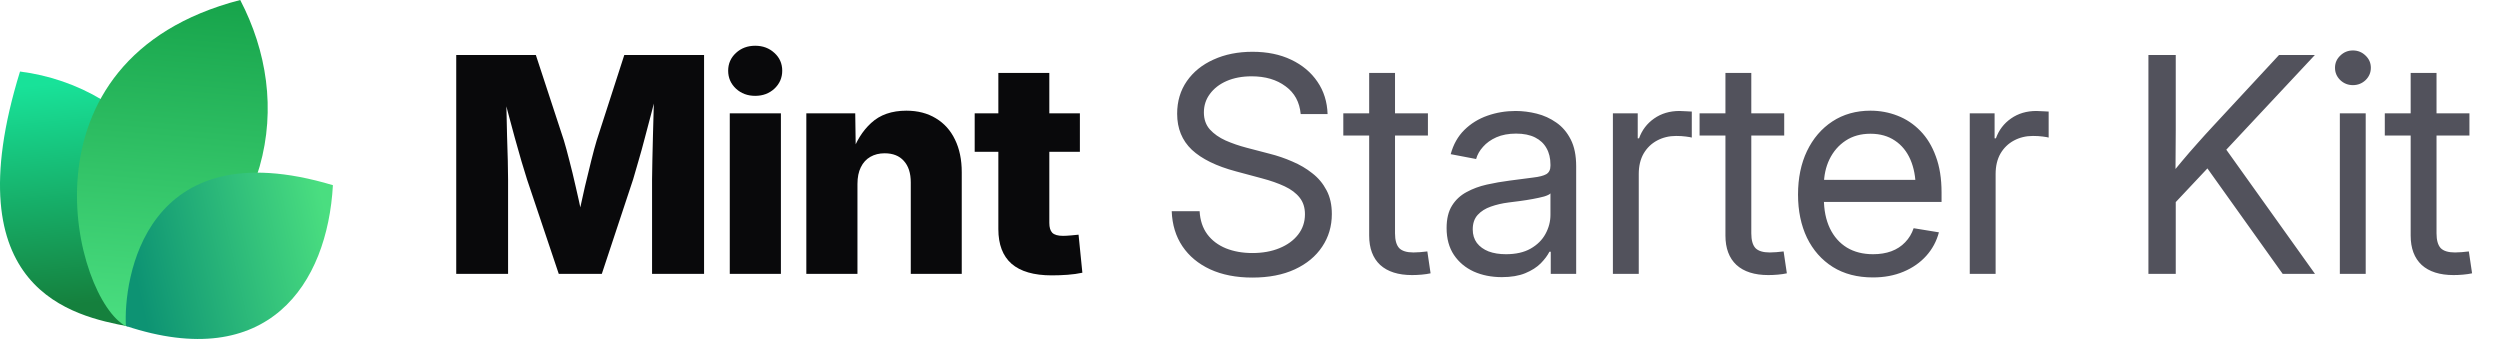
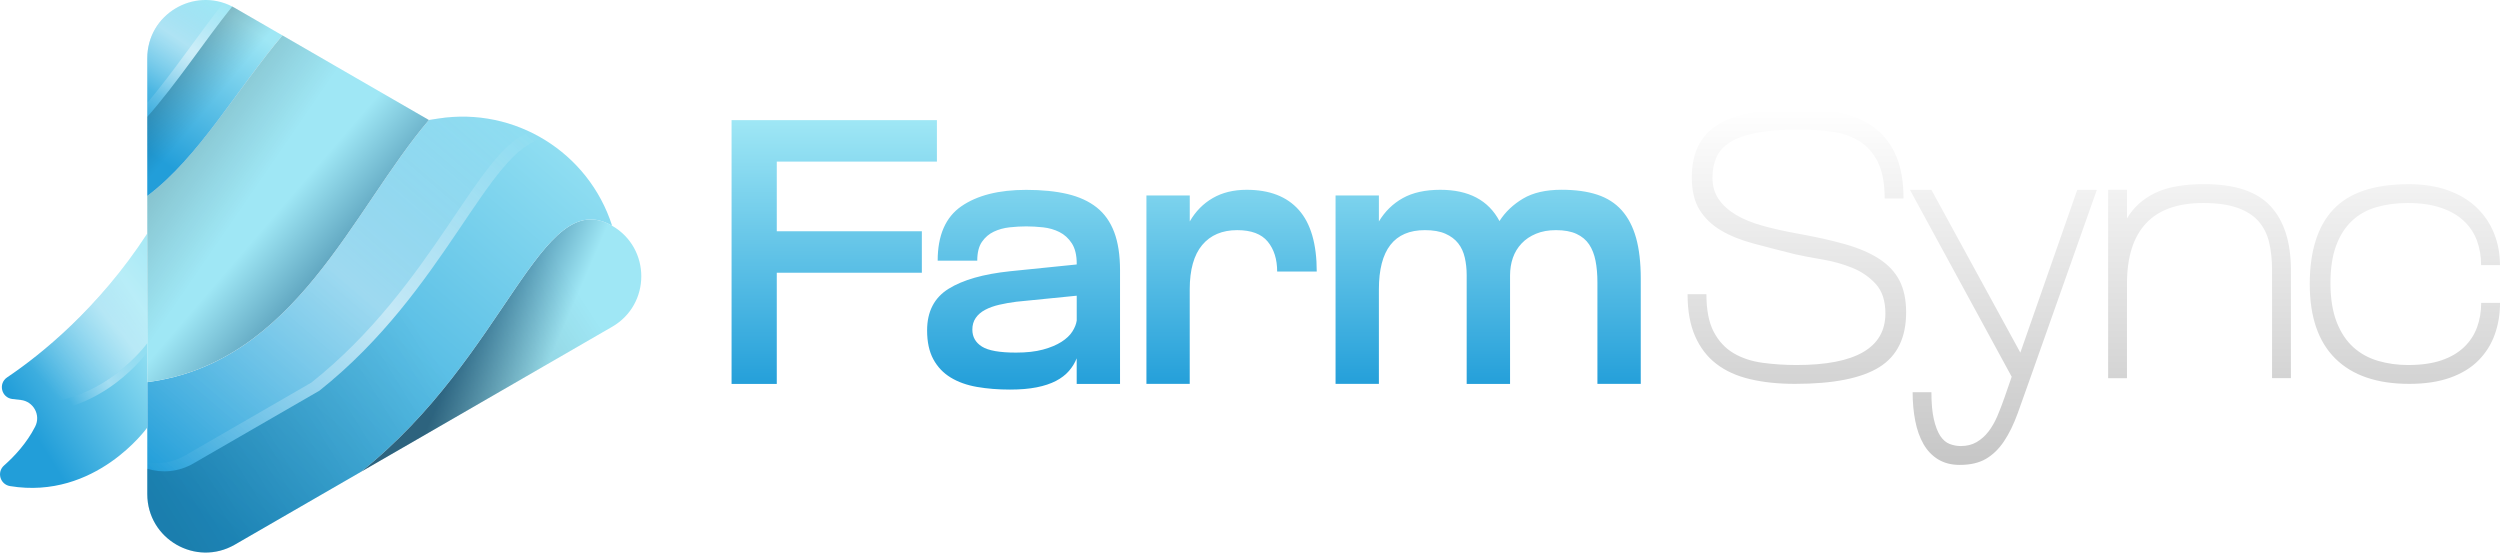
- <svg xmlns="http://www.w3.org/2000/svg" width="177" height="24" viewBox="0 0 177 24" fill="none">
-   <path d="M9.061 23.108C5.268 22.377 -3.391 20.627 1.417 5.064C9.634 6.099 16.973 14.064 9.061 23.108Z" fill="url(#paint0_linear_17557_2020)" />
-   <path d="M8.919 23.094C5.276 21.222 0.784 4.209 17.007 0C20.757 7.193 19.621 16.545 8.919 23.094Z" fill="url(#paint1_linear_17557_2020)" />
-   <path d="M8.914 23.079C8.735 19.882 10.159 9.085 23.57 13.111C23.181 20.123 18.984 26.418 8.914 23.079Z" fill="url(#paint2_linear_17557_2020)" />
-   <path d="M32.301 19.392V3.894H37.938L39.925 9.948C40.036 10.315 40.164 10.787 40.31 11.362C40.462 11.938 40.611 12.552 40.757 13.204C40.91 13.855 41.048 14.483 41.173 15.086C41.305 15.682 41.412 16.192 41.495 16.615H40.695C40.771 16.192 40.871 15.682 40.996 15.086C41.128 14.49 41.267 13.866 41.412 13.214C41.565 12.562 41.714 11.948 41.86 11.373C42.005 10.79 42.133 10.315 42.244 9.948L44.2 3.894H49.848V19.392H46.166V12.704C46.166 12.357 46.173 11.917 46.187 11.383C46.2 10.849 46.214 10.27 46.228 9.646C46.249 9.022 46.266 8.391 46.28 7.753C46.301 7.115 46.311 6.519 46.311 5.964H46.623C46.485 6.561 46.332 7.181 46.166 7.826C45.999 8.471 45.833 9.102 45.666 9.719C45.507 10.336 45.351 10.901 45.198 11.414C45.053 11.928 44.928 12.357 44.824 12.704L42.608 19.392H39.561L37.314 12.704C37.203 12.357 37.072 11.928 36.919 11.414C36.773 10.901 36.614 10.34 36.441 9.729C36.274 9.112 36.104 8.481 35.931 7.836C35.764 7.192 35.608 6.567 35.463 5.964H35.827C35.834 6.512 35.844 7.105 35.858 7.743C35.872 8.374 35.886 9.005 35.9 9.636C35.92 10.26 35.938 10.839 35.952 11.373C35.965 11.907 35.972 12.351 35.972 12.704V19.392H32.301ZM51.668 19.392V8.024H55.288V19.392H51.668ZM53.468 6.786C52.927 6.786 52.473 6.616 52.105 6.276C51.738 5.93 51.554 5.507 51.554 5.007C51.554 4.508 51.738 4.088 52.105 3.749C52.473 3.409 52.927 3.239 53.468 3.239C54.009 3.239 54.463 3.409 54.83 3.749C55.198 4.082 55.382 4.501 55.382 5.007C55.382 5.507 55.198 5.93 54.83 6.276C54.463 6.616 54.009 6.786 53.468 6.786ZM60.708 13.027V19.392H57.088V8.024H60.551L60.593 10.967H60.281C60.593 10.024 61.061 9.268 61.685 8.7C62.309 8.124 63.138 7.836 64.171 7.836C64.975 7.836 65.672 8.017 66.262 8.377C66.851 8.731 67.302 9.234 67.614 9.885C67.933 10.537 68.092 11.307 68.092 12.194V19.392H64.483V12.912C64.483 12.26 64.32 11.754 63.994 11.394C63.675 11.033 63.221 10.853 62.632 10.853C62.25 10.853 61.914 10.936 61.623 11.102C61.332 11.269 61.106 11.515 60.947 11.841C60.787 12.16 60.708 12.555 60.708 13.027ZM76.456 8.024V10.749H69.008V8.024H76.456ZM70.683 5.163H74.292V15.783C74.292 16.102 74.361 16.334 74.5 16.48C74.646 16.625 74.899 16.698 75.259 16.698C75.405 16.698 75.596 16.688 75.831 16.667C76.074 16.646 76.251 16.629 76.362 16.615L76.632 19.309C76.313 19.378 75.963 19.427 75.582 19.455C75.207 19.482 74.836 19.496 74.469 19.496C73.2 19.496 72.25 19.222 71.619 18.674C70.995 18.127 70.683 17.308 70.683 16.22V5.163Z" fill="#09090B" />
-   <path d="M88.667 19.652C87.523 19.652 86.528 19.458 85.682 19.07C84.843 18.681 84.188 18.137 83.716 17.437C83.245 16.736 82.992 15.908 82.957 14.951H84.933C84.968 15.596 85.148 16.14 85.474 16.584C85.8 17.021 86.24 17.354 86.795 17.582C87.35 17.804 87.974 17.915 88.667 17.915C89.388 17.915 90.026 17.801 90.581 17.572C91.143 17.343 91.583 17.024 91.902 16.615C92.228 16.199 92.391 15.717 92.391 15.169C92.391 14.698 92.266 14.306 92.017 13.994C91.767 13.675 91.413 13.408 90.956 13.193C90.498 12.978 89.954 12.787 89.323 12.621L87.502 12.132C86.123 11.765 85.082 11.255 84.382 10.603C83.689 9.944 83.342 9.095 83.342 8.055C83.342 7.174 83.571 6.404 84.028 5.746C84.486 5.087 85.117 4.577 85.921 4.217C86.726 3.849 87.645 3.666 88.678 3.666C89.718 3.666 90.63 3.853 91.413 4.227C92.204 4.602 92.824 5.122 93.275 5.787C93.726 6.446 93.965 7.209 93.993 8.076H92.089C92.013 7.23 91.656 6.574 91.018 6.11C90.387 5.638 89.586 5.403 88.615 5.403C87.95 5.403 87.36 5.513 86.847 5.735C86.341 5.957 85.946 6.262 85.661 6.651C85.377 7.032 85.235 7.469 85.235 7.961C85.235 8.447 85.377 8.849 85.661 9.168C85.946 9.48 86.317 9.74 86.774 9.948C87.232 10.149 87.724 10.319 88.251 10.457L89.884 10.884C90.439 11.023 90.977 11.206 91.496 11.435C92.023 11.657 92.495 11.934 92.911 12.267C93.334 12.593 93.67 12.995 93.92 13.474C94.17 13.945 94.294 14.504 94.294 15.149C94.294 16.015 94.066 16.788 93.608 17.468C93.157 18.148 92.512 18.681 91.673 19.07C90.834 19.458 89.832 19.652 88.667 19.652ZM101.097 8.024V9.594H95.106V8.024H101.097ZM96.937 5.163H98.767V16.521C98.767 17 98.865 17.347 99.059 17.562C99.26 17.77 99.6 17.874 100.078 17.874C100.21 17.874 100.366 17.867 100.546 17.853C100.733 17.832 100.903 17.815 101.056 17.801L101.285 19.351C101.097 19.392 100.886 19.423 100.65 19.444C100.414 19.465 100.189 19.475 99.974 19.475C98.996 19.475 98.244 19.236 97.717 18.758C97.197 18.272 96.937 17.579 96.937 16.677V5.163ZM106.33 19.621C105.595 19.621 104.932 19.489 104.343 19.226C103.754 18.955 103.285 18.564 102.939 18.05C102.592 17.53 102.419 16.896 102.419 16.147C102.419 15.495 102.547 14.965 102.804 14.556C103.06 14.146 103.403 13.828 103.833 13.599C104.263 13.363 104.742 13.186 105.269 13.068C105.796 12.95 106.333 12.857 106.881 12.787C107.574 12.69 108.132 12.617 108.555 12.569C108.978 12.52 109.287 12.441 109.481 12.33C109.675 12.212 109.772 12.014 109.772 11.737V11.654C109.772 11.203 109.679 10.815 109.492 10.489C109.311 10.163 109.041 9.91 108.68 9.729C108.32 9.549 107.872 9.459 107.338 9.459C106.805 9.459 106.34 9.546 105.945 9.719C105.556 9.892 105.241 10.118 104.998 10.395C104.755 10.665 104.593 10.953 104.509 11.258L102.71 10.915C102.897 10.222 103.22 9.65 103.677 9.199C104.135 8.748 104.679 8.412 105.31 8.19C105.941 7.968 106.607 7.857 107.307 7.857C107.8 7.857 108.295 7.92 108.795 8.044C109.301 8.169 109.765 8.381 110.188 8.679C110.611 8.97 110.951 9.369 111.208 9.875C111.464 10.374 111.593 11.005 111.593 11.768V19.392H109.793V17.822H109.7C109.568 18.085 109.363 18.359 109.086 18.643C108.809 18.921 108.444 19.153 107.994 19.34C107.543 19.527 106.988 19.621 106.33 19.621ZM106.621 17.998C107.321 17.998 107.904 17.867 108.368 17.603C108.84 17.333 109.19 16.986 109.419 16.563C109.654 16.133 109.772 15.682 109.772 15.211V13.692C109.703 13.769 109.554 13.841 109.325 13.911C109.096 13.973 108.829 14.032 108.524 14.088C108.226 14.143 107.921 14.192 107.609 14.233C107.304 14.275 107.033 14.309 106.798 14.337C106.354 14.393 105.938 14.49 105.549 14.628C105.168 14.76 104.86 14.954 104.624 15.211C104.388 15.467 104.27 15.811 104.27 16.241C104.27 16.615 104.367 16.934 104.561 17.198C104.762 17.461 105.04 17.662 105.393 17.801C105.747 17.933 106.156 17.998 106.621 17.998ZM114.193 19.392V8.024H115.951V9.792H116.045C116.253 9.209 116.61 8.741 117.116 8.388C117.622 8.034 118.219 7.857 118.905 7.857C119.058 7.857 119.217 7.864 119.384 7.878C119.55 7.885 119.682 7.892 119.779 7.899V9.74C119.716 9.719 119.578 9.695 119.363 9.667C119.155 9.639 118.922 9.625 118.666 9.625C118.174 9.625 117.726 9.733 117.324 9.948C116.922 10.163 116.603 10.471 116.367 10.874C116.138 11.276 116.024 11.758 116.024 12.319V19.392H114.193ZM126.322 8.024V9.594H120.33V8.024H126.322ZM122.161 5.163H123.992V16.521C123.992 17 124.089 17.347 124.283 17.562C124.484 17.77 124.824 17.874 125.302 17.874C125.434 17.874 125.59 17.867 125.77 17.853C125.958 17.832 126.127 17.815 126.28 17.801L126.509 19.351C126.322 19.392 126.11 19.423 125.874 19.444C125.639 19.465 125.413 19.475 125.198 19.475C124.221 19.475 123.468 19.236 122.941 18.758C122.421 18.272 122.161 17.579 122.161 16.677V5.163ZM132.604 19.642C131.502 19.642 130.555 19.396 129.765 18.903C128.974 18.404 128.364 17.714 127.934 16.834C127.511 15.946 127.3 14.927 127.3 13.775C127.3 12.611 127.511 11.584 127.934 10.697C128.364 9.802 128.964 9.102 129.734 8.596C130.51 8.089 131.408 7.836 132.428 7.836C133.1 7.836 133.738 7.954 134.341 8.19C134.952 8.426 135.489 8.783 135.954 9.261C136.425 9.74 136.793 10.343 137.056 11.071C137.327 11.792 137.462 12.645 137.462 13.63V14.296H128.433V12.735H136.463L135.631 13.297C135.631 12.541 135.506 11.876 135.257 11.3C135.007 10.725 134.643 10.277 134.165 9.958C133.686 9.632 133.107 9.469 132.428 9.469C131.748 9.469 131.162 9.632 130.67 9.958C130.177 10.284 129.796 10.725 129.526 11.279C129.262 11.827 129.13 12.441 129.13 13.12V14.046C129.13 14.864 129.273 15.572 129.557 16.168C129.841 16.757 130.243 17.211 130.763 17.53C131.283 17.842 131.901 17.998 132.615 17.998C133.093 17.998 133.523 17.929 133.905 17.79C134.293 17.645 134.619 17.433 134.882 17.156C135.153 16.879 135.354 16.546 135.486 16.157L137.275 16.449C137.108 17.08 136.81 17.634 136.38 18.113C135.95 18.591 135.413 18.966 134.768 19.236C134.123 19.507 133.402 19.642 132.604 19.642ZM139.459 19.392V8.024H141.217V9.792H141.311C141.519 9.209 141.876 8.741 142.382 8.388C142.888 8.034 143.485 7.857 144.171 7.857C144.324 7.857 144.483 7.864 144.649 7.878C144.816 7.885 144.948 7.892 145.045 7.899V9.74C144.982 9.719 144.844 9.695 144.629 9.667C144.421 9.639 144.188 9.625 143.932 9.625C143.439 9.625 142.992 9.733 142.59 9.948C142.188 10.163 141.869 10.471 141.633 10.874C141.404 11.276 141.29 11.758 141.29 12.319V19.392H139.459ZM153.429 14.961V12.715C153.783 12.257 154.136 11.82 154.49 11.404C154.844 10.981 155.204 10.565 155.572 10.156C155.939 9.74 156.314 9.327 156.695 8.918L161.355 3.894H163.893L157.277 10.967H157.184L153.429 14.961ZM152.108 19.392V3.894H154.043V9.241L154.022 12.559L154.043 13.505V19.392H152.108ZM161.615 19.392L155.967 11.477L157.173 9.969L163.903 19.392H161.615ZM165.661 19.392V8.024H167.492V19.392H165.661ZM166.587 6.027C166.24 6.027 165.942 5.909 165.692 5.673C165.443 5.43 165.318 5.139 165.318 4.799C165.318 4.459 165.443 4.172 165.692 3.936C165.942 3.693 166.24 3.572 166.587 3.572C166.934 3.572 167.232 3.693 167.482 3.936C167.731 4.172 167.856 4.459 167.856 4.799C167.856 5.139 167.731 5.43 167.482 5.673C167.232 5.909 166.934 6.027 166.587 6.027ZM174.836 8.024V9.594H168.844V8.024H174.836ZM170.675 5.163H172.506V16.521C172.506 17 172.603 17.347 172.797 17.562C172.998 17.77 173.338 17.874 173.816 17.874C173.948 17.874 174.104 17.867 174.284 17.853C174.472 17.832 174.641 17.815 174.794 17.801L175.023 19.351C174.836 19.392 174.624 19.423 174.388 19.444C174.153 19.465 173.927 19.475 173.712 19.475C172.735 19.475 171.982 19.236 171.455 18.758C170.935 18.272 170.675 17.579 170.675 16.677V5.163Z" fill="#52525C" />
+ <svg xmlns="http://www.w3.org/2000/svg" xmlns:xlink="http://www.w3.org/1999/xlink" width="100%" height="100%" viewBox="0 0 718.8 158.87">
  <defs>
-     <linearGradient id="paint0_linear_17557_2020" x1="3.776" y1="5.916" x2="5.232" y2="21.559" gradientUnits="userSpaceOnUse">
-       <stop stop-color="#18E299" />
-       <stop offset="1" stop-color="#15803D" />
+     <style>
+               .cls-1 {
+                 fill: url(#linear-gradient-15_:rg9:);
+               }
+               .cls-2 {
+                 fill: url(#linear-gradient-13_:rg9:);
+               }
+               .cls-3 {
+                 fill: url(#linear-gradient-2_:rg9:);
+               }
+               .cls-4 {
+                 fill: url(#linear-gradient-10_:rg9:);
+               }
+               .cls-5 {
+                 fill: url(#linear-gradient-12_:rg9:);
+               }
+               .cls-6 {
+                 fill: url(#linear-gradient-4_:rg9:);
+               }
+               .cls-7 {
+                 fill: url(#linear-gradient-3_:rg9:);
+               }
+               .cls-8 {
+                 fill: url(#linear-gradient-5_:rg9:);
+               }
+               .cls-9 {
+                 fill: url(#linear-gradient-8_:rg9:);
+               }
+               .cls-10 {
+                 fill: url(#linear-gradient-14_:rg9:);
+               }
+               .cls-11 {
+                 fill: url(#linear-gradient-17_:rg9:);
+               }
+               .cls-12 {
+                 fill: url(#linear-gradient-7_:rg9:);
+               }
+               .cls-13 {
+                 fill: url(#linear-gradient-9_:rg9:);
+               }
+               .cls-14 {
+                 fill: url(#linear-gradient-11_:rg9:);
+               }
+               .cls-15 {
+                 fill: url(#linear-gradient-6_:rg9:);
+               }
+               .cls-16 {
+                 fill: url(#linear-gradient-16_:rg9:);
+               }
+               .cls-17 {
+                 fill: url(#linear-gradient_:rg9:);
+               }
+             </style>
+     <linearGradient id="linear-gradient_:rg9:" x1="133.74" y1="97.6" x2="156.4" y2="107.39" gradientUnits="userSpaceOnUse">
+       <stop offset="0" stop-color="#387c9e" />
+       <stop offset="1" stop-color="#9fe7f5" />
    </linearGradient>
-     <linearGradient id="paint1_linear_17557_2020" x1="12.171" y1="-0.718" x2="10.19" y2="22.983" gradientUnits="userSpaceOnUse">
-       <stop stop-color="#16A34A" />
-       <stop offset="1" stop-color="#4ADE80" />
+     <linearGradient id="linear-gradient-2_:rg9:" x1="57.88" y1="147.52" x2="166.65" y2="20.02" gradientUnits="userSpaceOnUse">
+       <stop offset="0" stop-color="#229ed9" />
+       <stop offset="1" stop-color="#9fe7f5" />
    </linearGradient>
-     <linearGradient id="paint2_linear_17557_2020" x1="23.133" y1="15.353" x2="9.338" y2="18.52" gradientUnits="userSpaceOnUse">
-       <stop stop-color="#4ADE80" />
-       <stop offset="1" stop-color="#0D9373" />
+     <linearGradient id="linear-gradient-3_:rg9:" x1="101.74" y1="88.5" x2="75.47" y2="65.84" xlink:href="#linear-gradient_:rg9:" />
+     <linearGradient id="linear-gradient-4_:rg9:" x1="40.64" y1="42.52" x2="66.13" y2="4.41" xlink:href="#linear-gradient-2_:rg9:" />
+     <linearGradient id="linear-gradient-5_:rg9:" x1="42.29" y1="25.12" x2="59.27" y2="-.27" gradientUnits="userSpaceOnUse">
+       <stop offset="0" stop-color="#fff" stop-opacity="0" />
+       <stop offset=".54" stop-color="#fff" stop-opacity=".4" />
+       <stop offset="1" stop-color="#fff" stop-opacity="0" />
+     </linearGradient>
+     <linearGradient id="linear-gradient-6_:rg9:" x1="46" y1="137.88" x2="140.76" y2="26.8" xlink:href="#linear-gradient-5_:rg9:" />
+     <linearGradient id="linear-gradient-7_:rg9:" x1="51.7" y1="142.75" x2="146.46" y2="31.67" xlink:href="#linear-gradient-5_:rg9:" />
+     <linearGradient id="linear-gradient-8_:rg9:" x1="42.52" y1="33.73" x2="64.74" y2=".51" xlink:href="#linear-gradient-5_:rg9:" />
+     <linearGradient id="linear-gradient-9_:rg9:" x1="6.41" y1="119.35" x2="45.04" y2="95.01" xlink:href="#linear-gradient-2_:rg9:" />
+     <linearGradient id="linear-gradient-10_:rg9:" x1="55.43" y1="72.59" x2="11.91" y2="109.15" xlink:href="#linear-gradient-5_:rg9:" />
+     <linearGradient id="linear-gradient-11_:rg9:" x1="40.66" y1="97.05" x2="17.48" y2="111.22" xlink:href="#linear-gradient-5_:rg9:" />
+     <linearGradient id="linear-gradient-12_:rg9:" x1="42.69" y1="141.43" x2="119.94" y2="93.53" gradientUnits="userSpaceOnUse">
+       <stop offset="0" stop-color="#000" stop-opacity=".2" />
+       <stop offset="1" stop-color="#000" stop-opacity="0" />
+     </linearGradient>
+     <linearGradient id="linear-gradient-13_:rg9:" x1="48.93" y1="22.61" x2="59.49" y2="31.37" xlink:href="#linear-gradient-12_:rg9:" />
+     <linearGradient id="linear-gradient-14_:rg9:" x1="118.55" y1="112.76" x2="165.41" y2="82.38" xlink:href="#linear-gradient-12_:rg9:" />
+     <linearGradient id="linear-gradient-15_:rg9:" x1="41.88" y1="44.08" x2="68.15" y2="62.11" xlink:href="#linear-gradient-12_:rg9:" />
+     <linearGradient id="linear-gradient-16_:rg9:" x1="341.05" y1="34.54" x2="341.05" y2="112" gradientUnits="userSpaceOnUse">
+       <stop offset="0" stop-color="#9fe7f5" />
+       <stop offset="1" stop-color="#229ed9" />
+     </linearGradient>
+     <linearGradient id="linear-gradient-17_:rg9:" x1="602.01" y1="31.29" x2="602.01" y2="133.66" gradientUnits="userSpaceOnUse">
+       <stop offset="0" stop-color="#fff" />
+       <stop offset="1" stop-color="#c6c6c6" />
    </linearGradient>
  </defs>
+   <g id="_x31_">
+     <g id="_x32_">
+       <g>
+         <path class="cls-17" d="M176,93.96l-72.28,41.73c42.09-33.42,51.69-82.68,72.28-70.78,11.18,6.46,11.18,22.59,0,29.05Z" />
+         <path class="cls-3" d="M176,64.91c-20.6-11.89-30.2,37.37-72.28,70.78l-36.21,20.91c-11.18,6.45-25.16-1.61-25.16-14.53v-32.19c42.67-5.61,58.84-49.35,80.98-75.38l2.77-.43c21.95-3.4,43.12,9.68,49.9,30.84h0Z" />
+         <path class="cls-7" d="M123.33,34.5c-22.14,26.03-38.31,69.77-80.98,75.38v-53.53c14.77-11.11,25.95-30.88,38.86-46.17l15.18,8.77,26.94,15.56Z" />
+         <path class="cls-6" d="M81.2,10.18c-12.9,15.29-24.08,35.07-38.86,46.17V16.79c0-12.63,13.38-20.62,24.43-14.92.25.12.49.26.73.4l13.7,7.91Z" />
+         <path class="cls-8" d="M66.77,1.87c-8.23,10.28-15.88,22.06-24.43,31.74v-16.82c0-12.63,13.38-20.62,24.43-14.92Z" />
+         <path class="cls-15" d="M156.13,39.91c-15.86,2.99-28,43.6-64.3,72.42l-36.21,20.91c-4.33,2.5-9.08,2.82-13.27,1.52v-24.88c42.67-5.61,58.84-49.35,80.98-75.38l2.77-.43c10.72-1.66,21.27.61,30.03,5.84Z" />
+         <path class="cls-12" d="M156.13,39.91c-15.86,2.99-28,43.6-64.3,72.42l-36.21,20.91c-4.33,2.5-9.08,2.82-13.27,1.52v-1.78c3.58.57,7.41-.01,10.95-2.06l36.21-20.91c35.26-27.99,47.72-67.11,62.94-72.07,1.26.6,2.48,1.26,3.68,1.97Z" />
+         <path class="cls-9" d="M66.77,1.87c-8.23,10.28-15.88,22.06-24.43,31.74v-4.03c7.58-8.97,14.53-19.43,21.91-28.76.85.27,1.69.62,2.51,1.05Z" />
+         <path class="cls-13" d="M42.35,122.92s-14.87,20.89-39.47,16.84c-2.85-.47-3.88-4.02-1.71-5.93,2.96-2.61,6.51-6.4,8.94-11.17,1.68-3.29-.46-7.24-4.13-7.66-.76-.09-1.58-.18-2.43-.28-3.14-.37-4.13-4.44-1.51-6.21,9.71-6.55,26.33-19.82,40.31-41.38v55.79Z" />
+         <path class="cls-4" d="M42.35,67.12v31.53s-12.6,17.71-33.81,17.35c-.72-.53-1.59-.9-2.56-1.01-.76-.09-1.58-.18-2.43-.28-2.48-.29-3.62-2.89-2.69-4.84.09-.11.2-.21.31-.31.59-.52,1.2-1.09,1.83-1.7,9.81-6.75,25.82-19.86,39.36-40.73Z" />
+         <path class="cls-14" d="M42.35,98.65v2.58s-12.6,17.71-33.81,17.35c-.72-.53-1.59-.9-2.56-1.01-.76-.09-1.58-.18-2.43-.28-2.41-.29-3.55-2.76-2.76-4.69.42,1.08,1.38,1.95,2.76,2.11.86.1,1.67.2,2.43.28.98.11,1.84.47,2.56,1.01,21.21.36,33.81-17.35,33.81-17.35Z" />
+         <path class="cls-5" d="M176,64.91c-20.59-11.89-30.19,37.37-72.28,70.79l-36.21,20.9c-11.18,6.46-25.16-1.61-25.16-14.52v-7.31c4.19,1.3,8.94.98,13.27-1.52l36.21-20.91c36.3-28.82,48.44-69.43,64.3-72.42,9.18,5.47,16.4,14.17,19.87,25Z" />
+         <path class="cls-2" d="M81.2,10.18c-12.9,15.29-24.08,35.07-38.86,46.17v-22.74c8.54-9.68,16.2-21.45,24.43-31.74.25.12.49.26.73.4l13.7,7.91Z" />
+         <path class="cls-10" d="M176,93.96l-72.28,41.73c42.09-33.42,51.69-82.68,72.28-70.78,11.18,6.46,11.18,22.59,0,29.05Z" />
+         <path class="cls-1" d="M123.33,34.5c-22.14,26.03-38.31,69.77-80.98,75.38v-53.53c14.77-11.11,25.95-30.88,38.86-46.17l15.18,8.77,26.94,15.56Z" />
+       </g>
+       <path class="cls-16" d="M210.34,34.54h59.04v11.92h-46.04v20.04h41.71v11.92h-41.71v31.96h-13V34.54ZM309.58,75.81c0-2.45-.47-4.4-1.41-5.85-.94-1.44-2.13-2.53-3.58-3.25-1.45-.72-3.02-1.17-4.71-1.35-1.7-.18-3.3-.27-4.82-.27s-3.11.09-4.77.27c-1.66.18-3.18.6-4.55,1.25-1.37.65-2.51,1.62-3.41,2.92-.9,1.3-1.35,3.11-1.35,5.42h-11.38c0-7.29,2.27-12.51,6.82-15.65,4.55-3.14,10.76-4.71,18.63-4.71,4.55,0,8.5.4,11.86,1.19,3.36.8,6.16,2.08,8.4,3.85,2.24,1.77,3.92,4.14,5.04,7.1,1.12,2.96,1.68,6.61,1.68,10.94v32.72h-12.46v-7.37c-.51,1.3-1.25,2.51-2.22,3.63-.97,1.12-2.22,2.08-3.74,2.87-1.52.79-3.36,1.41-5.53,1.84-2.17.43-4.73.65-7.69.65-3.4,0-6.55-.25-9.48-.76-2.92-.51-5.45-1.41-7.58-2.71-2.13-1.3-3.79-3.05-4.98-5.25-1.19-2.2-1.79-4.96-1.79-8.29,0-5.42,2.06-9.41,6.18-11.97,4.12-2.56,10-4.24,17.66-5.04l19.17-1.95v-.22ZM292.24,86.75c-1.73.22-3.38.51-4.93.87-1.55.36-2.91.85-4.06,1.46-1.16.61-2.06,1.39-2.71,2.33-.65.94-.97,2.06-.97,3.36,0,2.1.92,3.72,2.76,4.88,1.84,1.16,5.11,1.73,9.8,1.73,3.03,0,5.61-.29,7.75-.87,2.13-.58,3.9-1.32,5.31-2.22,1.41-.9,2.46-1.9,3.14-2.98.69-1.08,1.1-2.13,1.25-3.14v-7.15l-17.33,1.73ZM329.62,110.37v-54.17h12.46v7.47c1.66-2.89,3.86-5.13,6.61-6.72,2.74-1.59,5.99-2.38,9.75-2.38,6.57,0,11.57,1.93,15,5.8,3.43,3.86,5.15,9.77,5.15,17.71h-11.38c0-3.54-.9-6.41-2.71-8.61-1.81-2.2-4.73-3.3-8.77-3.3-4.33,0-7.69,1.43-10.08,4.28-2.38,2.85-3.58,7.1-3.58,12.73v27.19h-12.46ZM421.7,110.37v-31.31c0-1.73-.18-3.39-.54-4.98-.36-1.59-.99-2.96-1.9-4.12-.9-1.15-2.13-2.08-3.68-2.76-1.55-.69-3.52-1.03-5.9-1.03-8.81,0-13.22,5.67-13.22,17.01v27.19h-12.46v-54.17h12.46v7.47c1.73-2.89,4.03-5.13,6.88-6.72,2.85-1.59,6.45-2.38,10.78-2.38,8.16,0,13.83,3,17.01,8.99,1.66-2.6,3.92-4.75,6.77-6.45,2.85-1.7,6.55-2.55,11.1-2.55,3.97,0,7.38.47,10.24,1.41,2.85.94,5.2,2.44,7.04,4.5,1.84,2.06,3.21,4.7,4.12,7.91.9,3.21,1.35,7.13,1.35,11.75v30.23h-12.46v-29.14c0-2.31-.18-4.39-.54-6.23-.36-1.84-.98-3.41-1.84-4.71-.87-1.3-2.08-2.31-3.63-3.03-1.55-.72-3.52-1.08-5.9-1.08-2.17,0-4.08.34-5.74,1.03-1.66.69-3.05,1.62-4.17,2.82-1.12,1.19-1.95,2.56-2.49,4.12-.54,1.55-.81,3.23-.81,5.04v31.2h-12.46Z" />
+       <path class="cls-11" d="M516.11,73.1c-4.33-1.08-8.33-2.11-11.97-3.09-3.65-.98-6.77-2.24-9.37-3.79-2.6-1.55-4.64-3.52-6.12-5.9-1.48-2.38-2.22-5.49-2.22-9.32,0-7,2.47-12.04,7.42-15.11,4.95-3.07,12.76-4.6,23.45-4.6,4.69,0,8.9.45,12.62,1.35,3.72.9,6.86,2.37,9.42,4.39,2.56,2.02,4.53,4.68,5.9,7.96,1.37,3.29,2.06,7.31,2.06,12.08h-5.42c0-4.4-.67-7.93-2-10.56-1.34-2.64-3.14-4.64-5.42-6.01-2.27-1.37-4.89-2.26-7.85-2.65-2.96-.4-6.1-.6-9.43-.6-4.84,0-8.87.31-12.08.92-3.21.61-5.76,1.52-7.64,2.71-1.88,1.19-3.2,2.64-3.95,4.33-.76,1.7-1.14,3.67-1.14,5.9,0,2.38.6,4.44,1.79,6.17s2.85,3.23,4.98,4.5c2.13,1.26,4.69,2.31,7.69,3.14,3,.83,6.3,1.57,9.91,2.22,5.27.94,9.88,1.97,13.81,3.09,3.94,1.12,7.2,2.53,9.8,4.23,2.6,1.7,4.53,3.77,5.8,6.23,1.26,2.46,1.9,5.49,1.9,9.1,0,7.29-2.56,12.55-7.69,15.76-5.13,3.21-13.22,4.82-24.27,4.82-4.77,0-9.06-.45-12.89-1.35-3.83-.9-7.06-2.36-9.7-4.39-2.64-2.02-4.68-4.68-6.12-7.96-1.45-3.29-2.17-7.31-2.17-12.08h5.42c0,4.55.7,8.16,2.11,10.83,1.41,2.67,3.3,4.71,5.69,6.12,2.38,1.41,5.15,2.33,8.29,2.76,3.14.43,6.41.65,9.8.65,17.04,0,25.57-4.95,25.57-14.84,0-3.61-.92-6.43-2.76-8.45-1.84-2.02-4.1-3.58-6.77-4.66-2.67-1.08-5.51-1.88-8.5-2.38-3-.5-5.65-1.01-7.96-1.52ZM555.32,112.75c0,3.18.23,5.78.7,7.8.47,2.02,1.08,3.61,1.84,4.77.76,1.15,1.66,1.93,2.71,2.33,1.05.4,2.11.6,3.2.6,1.73,0,3.25-.38,4.55-1.14s2.44-1.77,3.41-3.03c.97-1.26,1.82-2.75,2.55-4.44.72-1.7,1.41-3.49,2.06-5.36l2.06-5.96-29.25-53.73h6.17l25.57,46.8,16.36-46.8h5.63l-18.85,53.3c-1.45,4.12-2.75,7.76-3.9,10.94-1.16,3.18-2.47,5.87-3.95,8.07-1.48,2.2-3.21,3.88-5.2,5.04-1.99,1.16-4.5,1.73-7.53,1.73-2.38,0-4.44-.53-6.17-1.57-1.73-1.05-3.14-2.51-4.22-4.39-1.08-1.88-1.88-4.1-2.38-6.66-.51-2.56-.76-5.33-.76-8.29h5.42ZM653.26,108.75v-31.2c0-2.82-.27-5.4-.81-7.75-.54-2.35-1.54-4.37-2.98-6.07-1.45-1.7-3.47-3.01-6.07-3.95-2.6-.94-5.92-1.41-9.97-1.41-7.3,0-12.77,1.95-16.41,5.85-3.65,3.9-5.47,9.68-5.47,17.33v27.19h-5.42v-54.17h5.42v8.23c1.88-3.18,4.57-5.61,8.07-7.31,3.5-1.7,8.21-2.55,14.14-2.55,8.81,0,15.17,2.11,19.07,6.34s5.85,10.35,5.85,18.36v31.09h-5.42ZM692.47,52.95c4.33,0,8.14.6,11.43,1.79,3.29,1.19,6.03,2.85,8.23,4.98,2.2,2.13,3.86,4.6,4.98,7.42,1.12,2.82,1.68,5.85,1.68,9.1h-5.42c0-2.53-.4-4.88-1.19-7.04-.79-2.17-2.06-4.06-3.79-5.69s-3.94-2.89-6.61-3.79c-2.67-.9-5.85-1.35-9.53-1.35-3.25,0-6.25.4-8.99,1.19-2.75.8-5.09,2.11-7.04,3.95-1.95,1.84-3.47,4.22-4.55,7.15-1.08,2.92-1.62,6.52-1.62,10.78s.6,8.12,1.79,11.16c1.19,3.03,2.8,5.45,4.82,7.26,2.02,1.81,4.39,3.11,7.1,3.9,2.71.79,5.58,1.19,8.61,1.19,3.75,0,6.95-.45,9.59-1.35,2.64-.9,4.8-2.17,6.5-3.79,1.7-1.62,2.94-3.52,3.74-5.69.79-2.17,1.19-4.51,1.19-7.04h5.42c0,3.25-.51,6.28-1.52,9.1-1.01,2.82-2.56,5.29-4.66,7.42-2.1,2.13-4.8,3.79-8.12,4.98-3.32,1.19-7.26,1.79-11.81,1.79-9.25,0-16.32-2.42-21.23-7.26-4.91-4.84-7.37-11.99-7.37-21.45s2.28-16.7,6.83-21.5c4.55-4.8,11.74-7.2,21.56-7.2Z" />
+     </g>
+   </g>
</svg>
